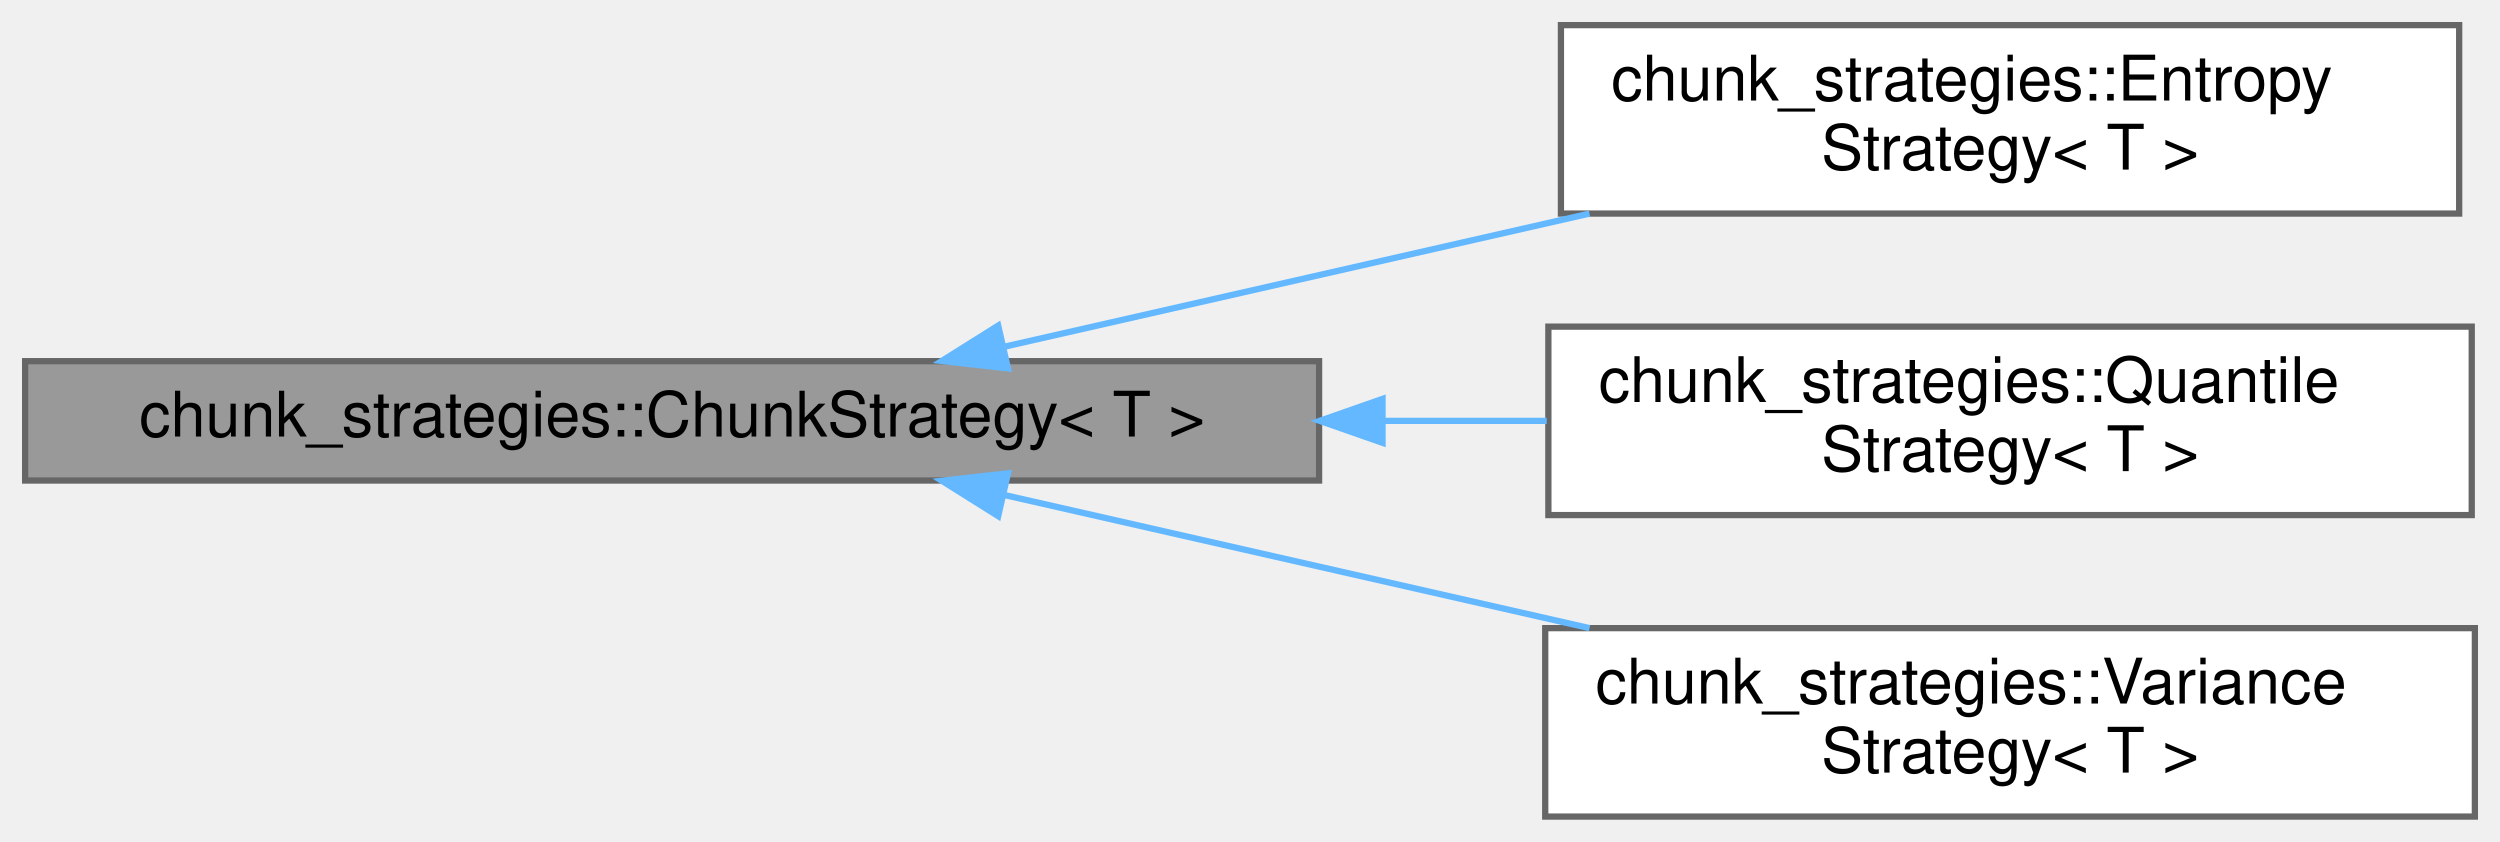
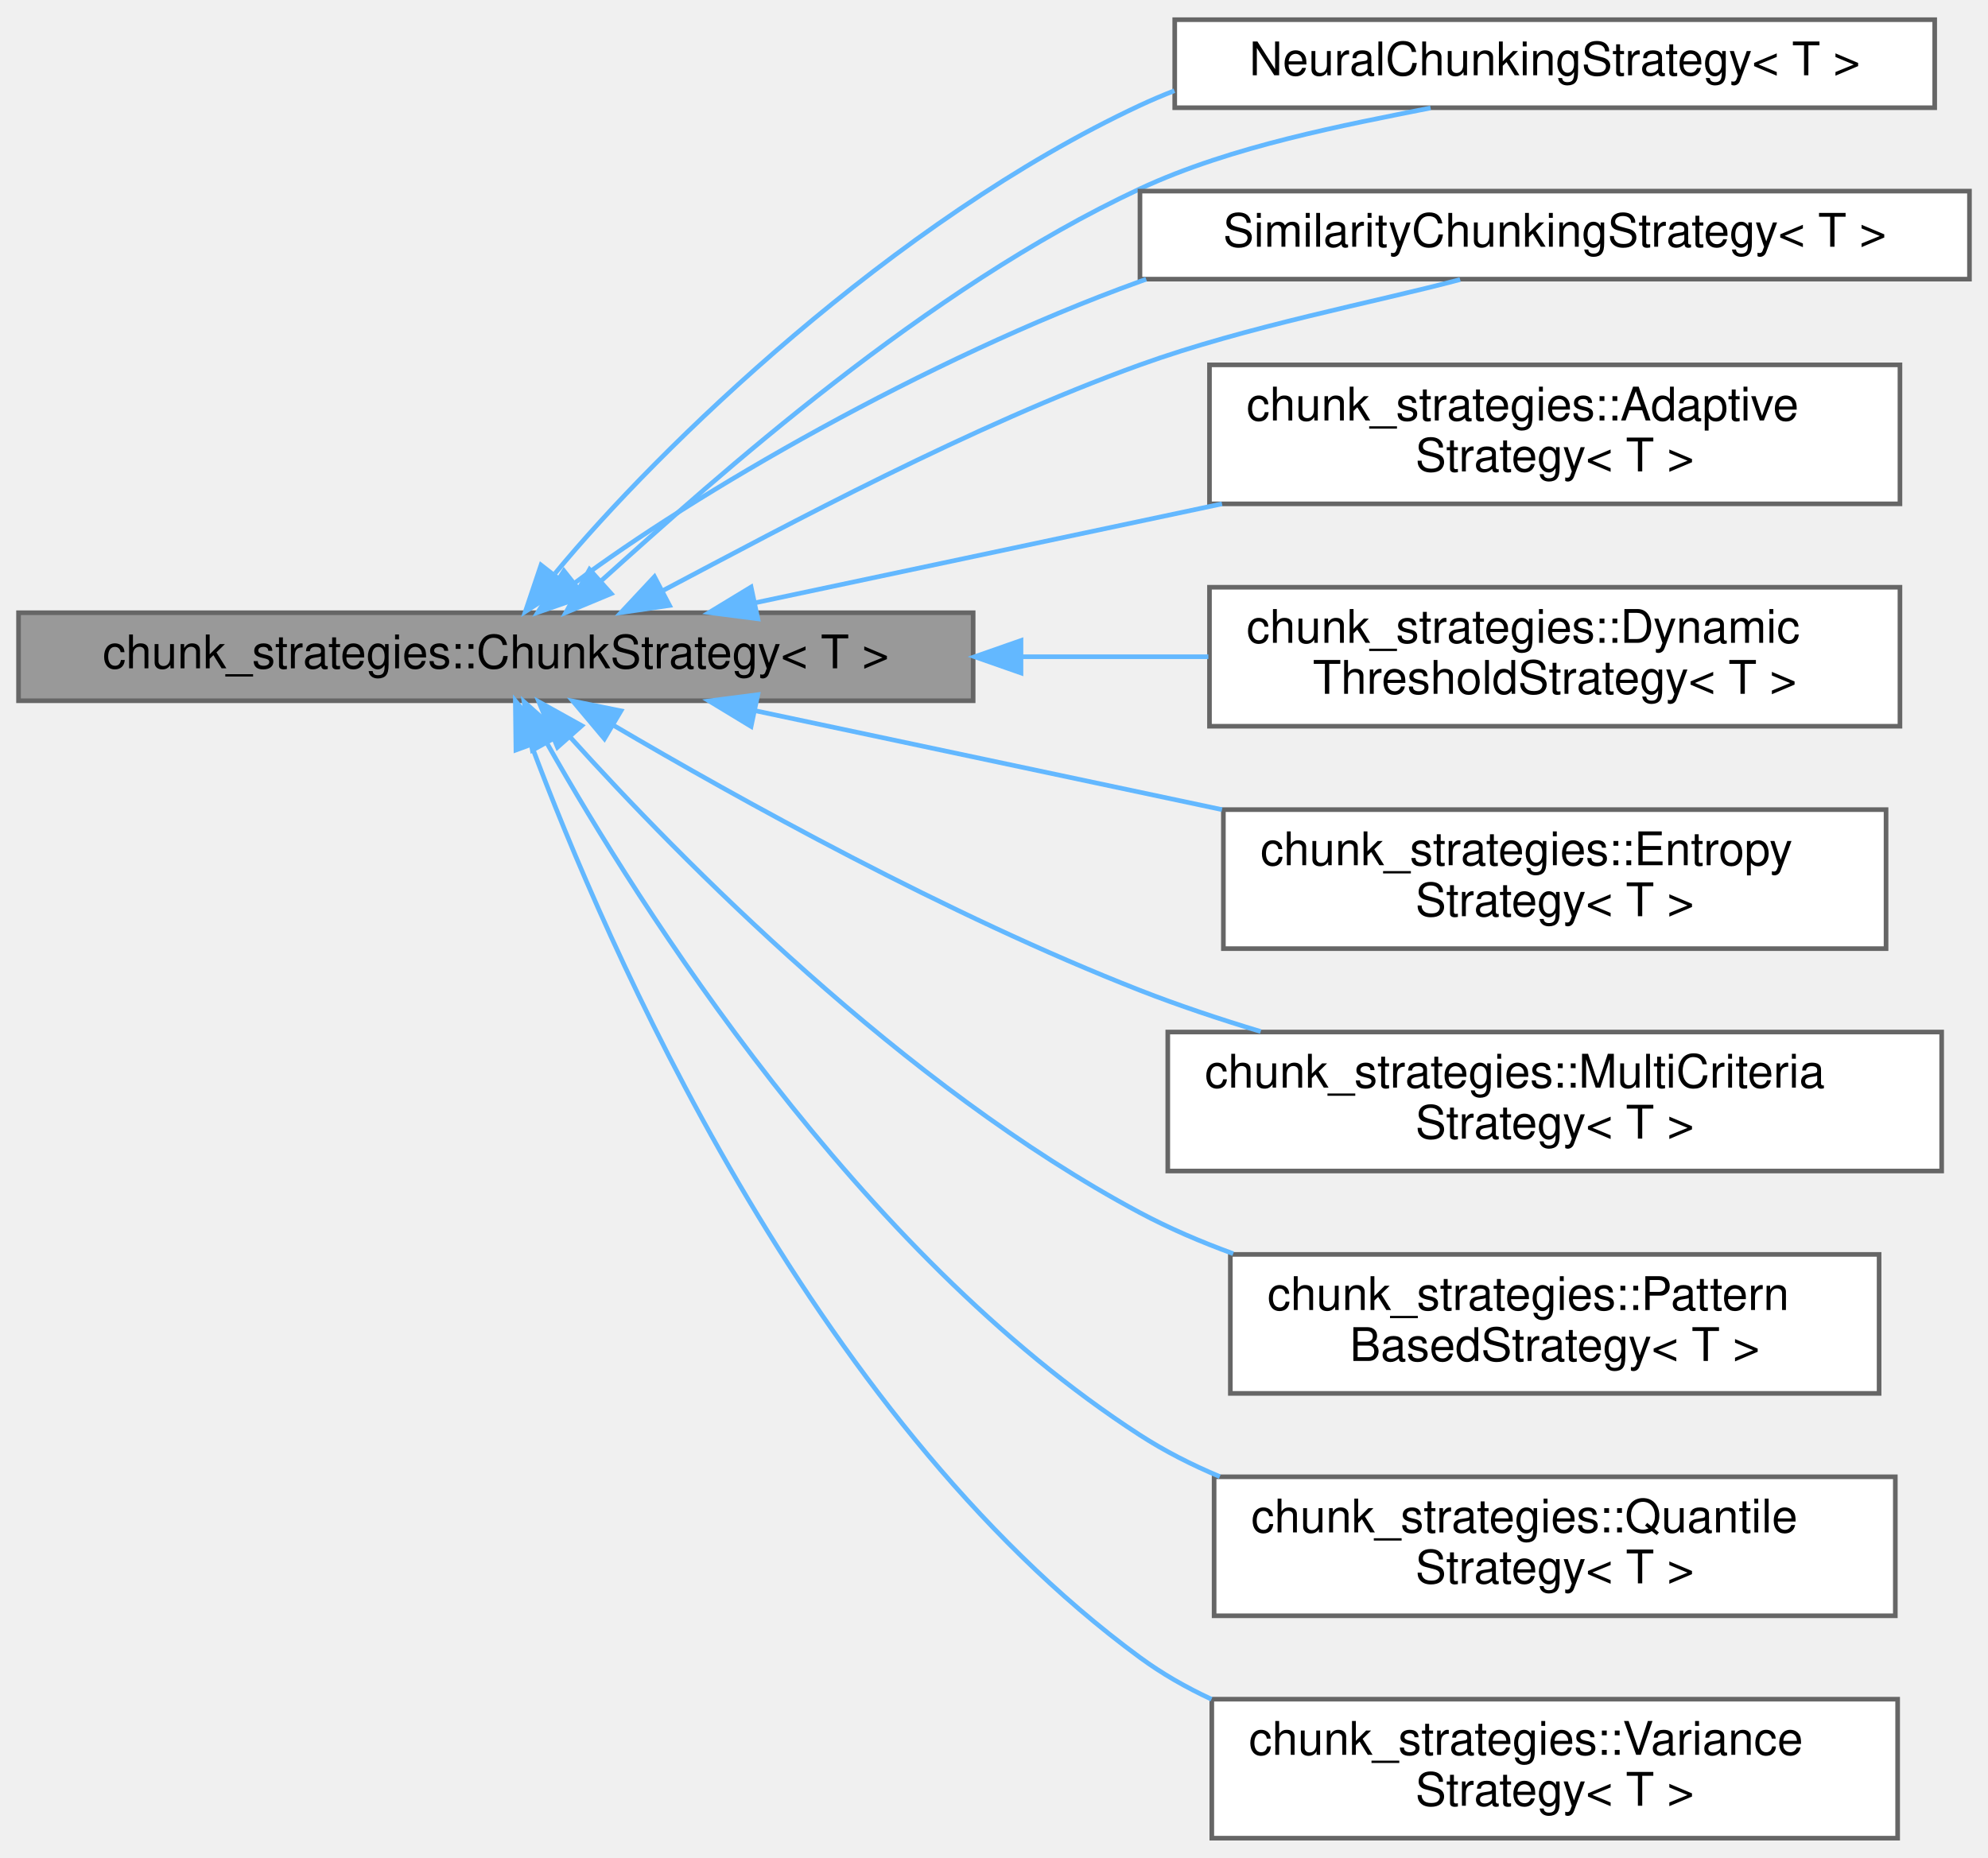
- <svg xmlns="http://www.w3.org/2000/svg" xmlns:xlink="http://www.w3.org/1999/xlink" width="398pt" height="134pt" viewBox="0.00 0.00 398.00 134.00">
-   <g id="graph0" class="graph" transform="scale(1 1) rotate(0) translate(4 130)">
+ <svg xmlns="http://www.w3.org/2000/svg" xmlns:xlink="http://www.w3.org/1999/xlink" width="429pt" height="401pt" viewBox="0.00 0.00 429.00 400.50">
+   <g id="graph0" class="graph" transform="scale(1 1) rotate(0) translate(4 396.5)">
    <g id="Node000001" class="node">
      <g id="a_Node000001">
        <a xlink:title="Base class for chunking strategies.">
-           <polygon fill="#999999" stroke="#666666" points="206,-72.5 0,-72.5 0,-53.5 206,-53.5 206,-72.5" />
-           <text text-anchor="middle" x="103" y="-60.5" font-family="Helvetica,sans-Serif" font-size="10.00">chunk_strategies::ChunkStrategy&lt; T &gt;</text>
+           <polygon fill="#999999" stroke="#666666" points="206,-264.5 0,-264.5 0,-245.5 206,-245.5 206,-264.5" />
+           <text text-anchor="middle" x="103" y="-252.5" font-family="Helvetica,sans-Serif" font-size="10.00">chunk_strategies::ChunkStrategy&lt; T &gt;</text>
        </a>
      </g>
    </g>
    <g id="Node000002" class="node">
      <g id="a_Node000002">
-         <a xlink:href="classchunk__strategies_1_1EntropyStrategy.html" target="_top" xlink:title="Strategy for chunking based on entropy thresholds.">
-           <polygon fill="white" stroke="#666666" points="387.5,-126 244.5,-126 244.5,-96 387.5,-96 387.5,-126" />
-           <text text-anchor="start" x="252.5" y="-114" font-family="Helvetica,sans-Serif" font-size="10.00">chunk_strategies::Entropy</text>
-           <text text-anchor="middle" x="316" y="-103" font-family="Helvetica,sans-Serif" font-size="10.00">Strategy&lt; T &gt;</text>
+         <a xlink:href="classNeuralChunkingStrategy.html" target="_top" xlink:title=" ">
+           <polygon fill="white" stroke="#666666" points="413.5,-392.5 249.5,-392.5 249.5,-373.5 413.5,-373.5 413.5,-392.5" />
+           <text text-anchor="middle" x="331.5" y="-380.5" font-family="Helvetica,sans-Serif" font-size="10.00">NeuralChunkingStrategy&lt; T &gt;</text>
        </a>
      </g>
    </g>
    <g id="edge1_Node000001_Node000002" class="edge">
      <g id="a_edge1_Node000001_Node000002">
        <a xlink:title=" ">
-           <path fill="none" stroke="#63b8ff" d="M155.96,-74.82C184.05,-81.21 219.04,-89.17 249.05,-96" />
-           <polygon fill="#63b8ff" stroke="#63b8ff" points="156.47,-71.35 145.94,-72.54 154.91,-78.17 156.47,-71.35" />
+           <path fill="none" stroke="#63b8ff" d="M125.66,-271.32C151.07,-294.17 195.66,-334.36 242,-356 261.89,-365.29 286.49,-369.8 304.71,-373.45" />
+           <polygon fill="#63b8ff" stroke="#63b8ff" points="127.89,-268.62 118.11,-264.55 123.22,-273.83 127.89,-268.62" />
+         </a>
+       </g>
+     </g>
+     <g id="edge2_Node000001_Node000002" class="edge">
+       <g id="a_edge2_Node000001_Node000002">
+         <a xlink:title=" ">
+           <path fill="none" stroke="#63b8ff" d="M115.79,-272.99C138.06,-300.01 188.87,-349.2 242,-374 244.42,-375.13 246.9,-376.18 249.43,-377.17" />
+           <polygon fill="#63b8ff" stroke="#63b8ff" points="118.27,-270.49 109.37,-264.75 112.75,-274.79 118.27,-270.49" />
        </a>
      </g>
    </g>
    <g id="Node000003" class="node">
      <g id="a_Node000003">
-         <a xlink:href="classchunk__strategies_1_1QuantileStrategy.html" target="_top" xlink:title="Strategy for chunking based on quantile thresholds.">
-           <polygon fill="white" stroke="#666666" points="389.5,-78 242.5,-78 242.5,-48 389.5,-48 389.5,-78" />
-           <text text-anchor="start" x="250.5" y="-66" font-family="Helvetica,sans-Serif" font-size="10.00">chunk_strategies::Quantile</text>
-           <text text-anchor="middle" x="316" y="-55" font-family="Helvetica,sans-Serif" font-size="10.00">Strategy&lt; T &gt;</text>
+         <a xlink:href="classSimilarityChunkingStrategy.html" target="_top" xlink:title=" ">
+           <polygon fill="white" stroke="#666666" points="421,-355.5 242,-355.5 242,-336.5 421,-336.5 421,-355.5" />
+           <text text-anchor="middle" x="331.5" y="-343.5" font-family="Helvetica,sans-Serif" font-size="10.00">SimilarityChunkingStrategy&lt; T &gt;</text>
        </a>
      </g>
    </g>
-     <g id="edge2_Node000001_Node000003" class="edge">
-       <g id="a_edge2_Node000001_Node000003">
+     <g id="edge3_Node000001_Node000003" class="edge">
+       <g id="a_edge3_Node000001_Node000003">
        <a xlink:title=" ">
-           <path fill="none" stroke="#63b8ff" d="M216.11,-63C224.96,-63 233.76,-63 242.24,-63" />
-           <polygon fill="#63b8ff" stroke="#63b8ff" points="216.1,-59.5 206.1,-63 216.1,-66.5 216.1,-59.5" />
+           <path fill="none" stroke="#63b8ff" d="M139.1,-269.3C166.3,-283.66 205.39,-304.79 242,-318 265.06,-326.32 292.88,-331.55 311.09,-336.41" />
+           <polygon fill="#63b8ff" stroke="#63b8ff" points="140.48,-266.07 130,-264.53 137.23,-272.27 140.48,-266.07" />
+         </a>
+       </g>
+     </g>
+     <g id="edge4_Node000001_Node000003" class="edge">
+       <g id="a_edge4_Node000001_Node000003">
+         <a xlink:title=" ">
+           <path fill="none" stroke="#63b8ff" d="M120.09,-270.97C145.18,-289.77 195.59,-319.26 242,-336 242.44,-336.16 242.89,-336.32 243.34,-336.48" />
+           <polygon fill="#63b8ff" stroke="#63b8ff" points="122.05,-268.06 112.04,-264.57 117.69,-273.54 122.05,-268.06" />
        </a>
      </g>
    </g>
    <g id="Node000004" class="node">
      <g id="a_Node000004">
-         <a xlink:href="classchunk__strategies_1_1VarianceStrategy.html" target="_top" xlink:title="Strategy for chunking based on variance thresholds.">
-           <polygon fill="white" stroke="#666666" points="390,-30 242,-30 242,0 390,0 390,-30" />
-           <text text-anchor="start" x="250" y="-18" font-family="Helvetica,sans-Serif" font-size="10.00">chunk_strategies::Variance</text>
-           <text text-anchor="middle" x="316" y="-7" font-family="Helvetica,sans-Serif" font-size="10.00">Strategy&lt; T &gt;</text>
+         <a xlink:href="classchunk__strategies_1_1AdaptiveStrategy.html" target="_top" xlink:title=" ">
+           <polygon fill="white" stroke="#666666" points="406,-318 257,-318 257,-288 406,-288 406,-318" />
+           <text text-anchor="start" x="265" y="-306" font-family="Helvetica,sans-Serif" font-size="10.00">chunk_strategies::Adaptive</text>
+           <text text-anchor="middle" x="331.5" y="-295" font-family="Helvetica,sans-Serif" font-size="10.00">Strategy&lt; T &gt;</text>
        </a>
      </g>
    </g>
-     <g id="edge3_Node000001_Node000004" class="edge">
-       <g id="a_edge3_Node000001_Node000004">
+     <g id="edge5_Node000001_Node000004" class="edge">
+       <g id="a_edge5_Node000001_Node000004">
        <a xlink:title=" ">
-           <path fill="none" stroke="#63b8ff" d="M155.96,-51.18C184.05,-44.79 219.04,-36.83 249.05,-30" />
-           <polygon fill="#63b8ff" stroke="#63b8ff" points="154.91,-47.83 145.94,-53.46 156.47,-54.65 154.91,-47.83" />
+           <path fill="none" stroke="#63b8ff" d="M158.98,-266.65C189.27,-273.07 227.21,-281.11 259.7,-288" />
+           <polygon fill="#63b8ff" stroke="#63b8ff" points="159.53,-263.19 149.02,-264.54 158.08,-270.04 159.53,-263.19" />
+         </a>
+       </g>
+     </g>
+     <g id="Node000005" class="node">
+       <g id="a_Node000005">
+         <a xlink:href="classchunk__strategies_1_1DynamicThresholdStrategy.html" target="_top" xlink:title=" ">
+           <polygon fill="white" stroke="#666666" points="406,-270 257,-270 257,-240 406,-240 406,-270" />
+           <text text-anchor="start" x="265" y="-258" font-family="Helvetica,sans-Serif" font-size="10.00">chunk_strategies::Dynamic</text>
+           <text text-anchor="middle" x="331.5" y="-247" font-family="Helvetica,sans-Serif" font-size="10.00">ThresholdStrategy&lt; T &gt;</text>
+         </a>
+       </g>
+     </g>
+     <g id="edge6_Node000001_Node000005" class="edge">
+       <g id="a_edge6_Node000001_Node000005">
+         <a xlink:title=" ">
+           <path fill="none" stroke="#63b8ff" d="M216.7,-255C230.31,-255 243.92,-255 256.76,-255" />
+           <polygon fill="#63b8ff" stroke="#63b8ff" points="216.32,-251.5 206.32,-255 216.32,-258.5 216.32,-251.5" />
+         </a>
+       </g>
+     </g>
+     <g id="Node000006" class="node">
+       <g id="a_Node000006">
+         <a xlink:href="classchunk__strategies_1_1EntropyStrategy.html" target="_top" xlink:title="Strategy for chunking based on entropy thresholds.">
+           <polygon fill="white" stroke="#666666" points="403,-222 260,-222 260,-192 403,-192 403,-222" />
+           <text text-anchor="start" x="268" y="-210" font-family="Helvetica,sans-Serif" font-size="10.00">chunk_strategies::Entropy</text>
+           <text text-anchor="middle" x="331.5" y="-199" font-family="Helvetica,sans-Serif" font-size="10.00">Strategy&lt; T &gt;</text>
+         </a>
+       </g>
+     </g>
+     <g id="edge7_Node000001_Node000006" class="edge">
+       <g id="a_edge7_Node000001_Node000006">
+         <a xlink:title=" ">
+           <path fill="none" stroke="#63b8ff" d="M158.98,-243.35C189.27,-236.93 227.21,-228.89 259.7,-222" />
+           <polygon fill="#63b8ff" stroke="#63b8ff" points="158.08,-239.96 149.02,-245.46 159.53,-246.81 158.08,-239.96" />
+         </a>
+       </g>
+     </g>
+     <g id="Node000007" class="node">
+       <g id="a_Node000007">
+         <a xlink:href="classchunk__strategies_1_1MultiCriteriaStrategy.html" target="_top" xlink:title=" ">
+           <polygon fill="white" stroke="#666666" points="415,-174 248,-174 248,-144 415,-144 415,-174" />
+           <text text-anchor="start" x="256" y="-162" font-family="Helvetica,sans-Serif" font-size="10.00">chunk_strategies::MultiCriteria</text>
+           <text text-anchor="middle" x="331.5" y="-151" font-family="Helvetica,sans-Serif" font-size="10.00">Strategy&lt; T &gt;</text>
+         </a>
+       </g>
+     </g>
+     <g id="edge8_Node000001_Node000007" class="edge">
+       <g id="a_edge8_Node000001_Node000007">
+         <a xlink:title=" ">
+           <path fill="none" stroke="#63b8ff" d="M128.37,-240.21C155.37,-224.33 200.58,-199.2 242,-183 250.3,-179.75 259.21,-176.78 268.05,-174.11" />
+           <polygon fill="#63b8ff" stroke="#63b8ff" points="126.43,-237.3 119.62,-245.42 130,-243.32 126.43,-237.3" />
+         </a>
+       </g>
+     </g>
+     <g id="Node000008" class="node">
+       <g id="a_Node000008">
+         <a xlink:href="classchunk__strategies_1_1PatternBasedStrategy.html" target="_top" xlink:title=" ">
+           <polygon fill="white" stroke="#666666" points="401.5,-126 261.5,-126 261.5,-96 401.5,-96 401.5,-126" />
+           <text text-anchor="start" x="269.5" y="-114" font-family="Helvetica,sans-Serif" font-size="10.00">chunk_strategies::Pattern</text>
+           <text text-anchor="middle" x="331.5" y="-103" font-family="Helvetica,sans-Serif" font-size="10.00">BasedStrategy&lt; T &gt;</text>
+         </a>
+       </g>
+     </g>
+     <g id="edge9_Node000001_Node000008" class="edge">
+       <g id="a_edge9_Node000001_Node000008">
+         <a xlink:title=" ">
+           <path fill="none" stroke="#63b8ff" d="M119.04,-237.65C142.63,-211.53 190.95,-162.25 242,-135 248.32,-131.63 255.15,-128.7 262.12,-126.16" />
+           <polygon fill="#63b8ff" stroke="#63b8ff" points="116.3,-235.47 112.28,-245.27 121.54,-240.12 116.3,-235.47" />
+         </a>
+       </g>
+     </g>
+     <g id="Node000009" class="node">
+       <g id="a_Node000009">
+         <a xlink:href="classchunk__strategies_1_1QuantileStrategy.html" target="_top" xlink:title="Strategy for chunking based on quantile thresholds.">
+           <polygon fill="white" stroke="#666666" points="405,-78 258,-78 258,-48 405,-48 405,-78" />
+           <text text-anchor="start" x="266" y="-66" font-family="Helvetica,sans-Serif" font-size="10.00">chunk_strategies::Quantile</text>
+           <text text-anchor="middle" x="331.5" y="-55" font-family="Helvetica,sans-Serif" font-size="10.00">Strategy&lt; T &gt;</text>
+         </a>
+       </g>
+     </g>
+     <g id="edge10_Node000001_Node000009" class="edge">
+       <g id="a_edge10_Node000001_Node000009">
+         <a xlink:title=" ">
+           <path fill="none" stroke="#63b8ff" d="M114.14,-236.15C133.93,-201.21 181.13,-126.36 242,-87 247.35,-83.54 253.18,-80.58 259.23,-78.04" />
+           <polygon fill="#63b8ff" stroke="#63b8ff" points="110.88,-234.82 109.09,-245.26 117,-238.21 110.88,-234.82" />
+         </a>
+       </g>
+     </g>
+     <g id="Node000010" class="node">
+       <g id="a_Node000010">
+         <a xlink:href="classchunk__strategies_1_1VarianceStrategy.html" target="_top" xlink:title="Strategy for chunking based on variance thresholds.">
+           <polygon fill="white" stroke="#666666" points="405.5,-30 257.5,-30 257.5,0 405.5,0 405.5,-30" />
+           <text text-anchor="start" x="265.5" y="-18" font-family="Helvetica,sans-Serif" font-size="10.00">chunk_strategies::Variance</text>
+           <text text-anchor="middle" x="331.5" y="-7" font-family="Helvetica,sans-Serif" font-size="10.00">Strategy&lt; T &gt;</text>
+         </a>
+       </g>
+     </g>
+     <g id="edge11_Node000001_Node000010" class="edge">
+       <g id="a_edge11_Node000001_Node000010">
+         <a xlink:title=" ">
+           <path fill="none" stroke="#63b8ff" d="M110.71,-235.84C126.56,-193.5 170.41,-91.59 242,-39 246.75,-35.51 251.97,-32.53 257.43,-29.99" />
+           <polygon fill="#63b8ff" stroke="#63b8ff" points="107.34,-234.87 107.21,-245.47 113.92,-237.27 107.34,-234.87" />
        </a>
      </g>
    </g>
  </g>
</svg>
